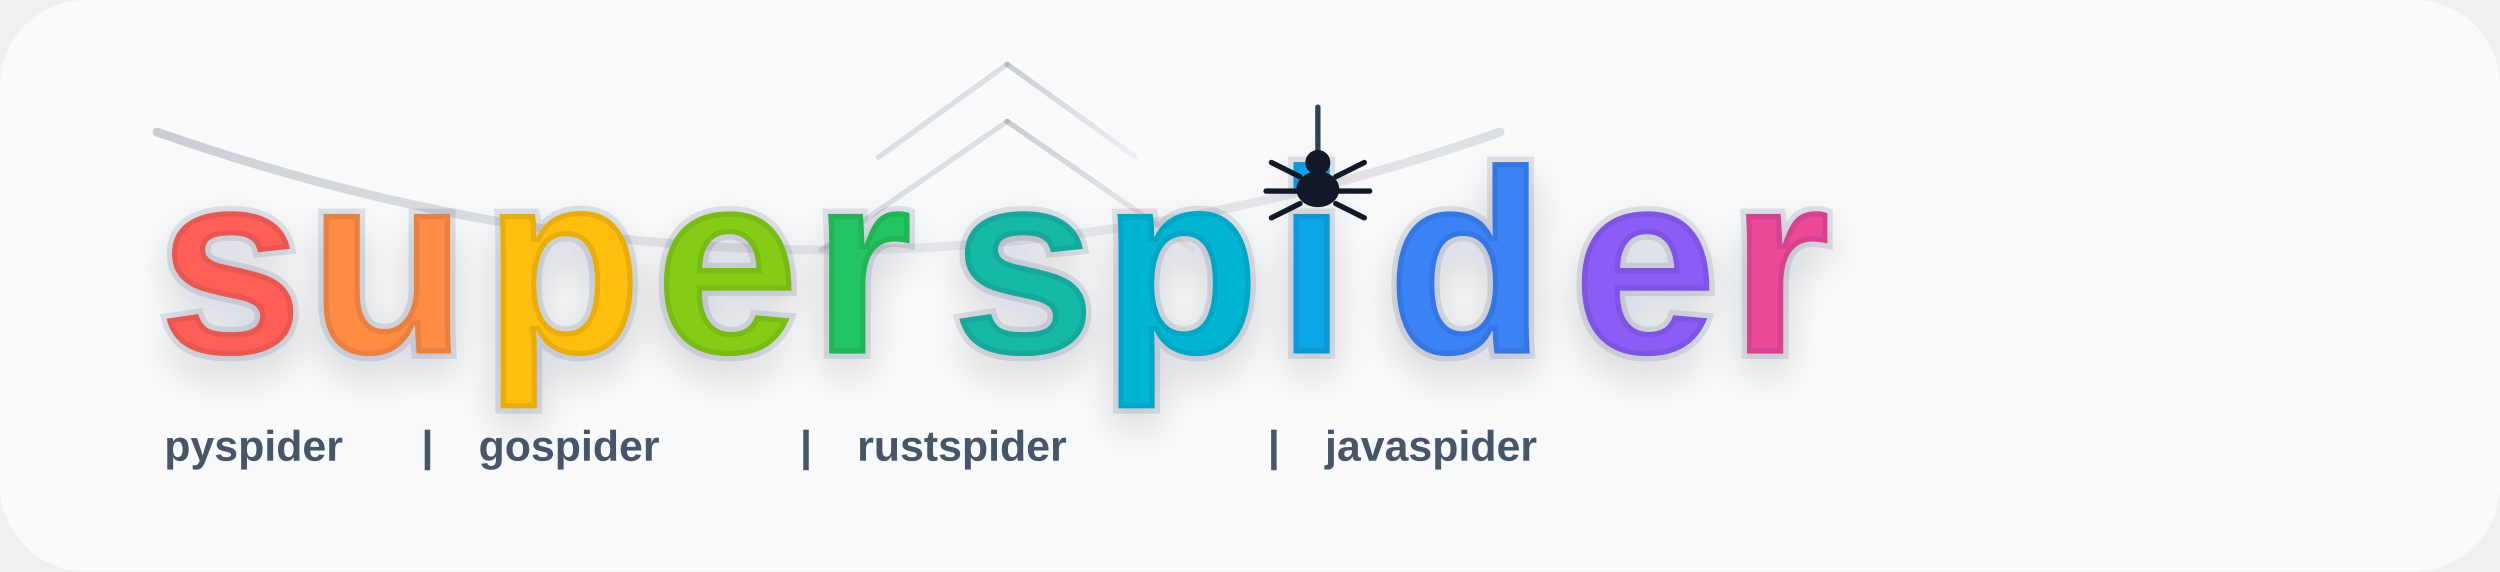
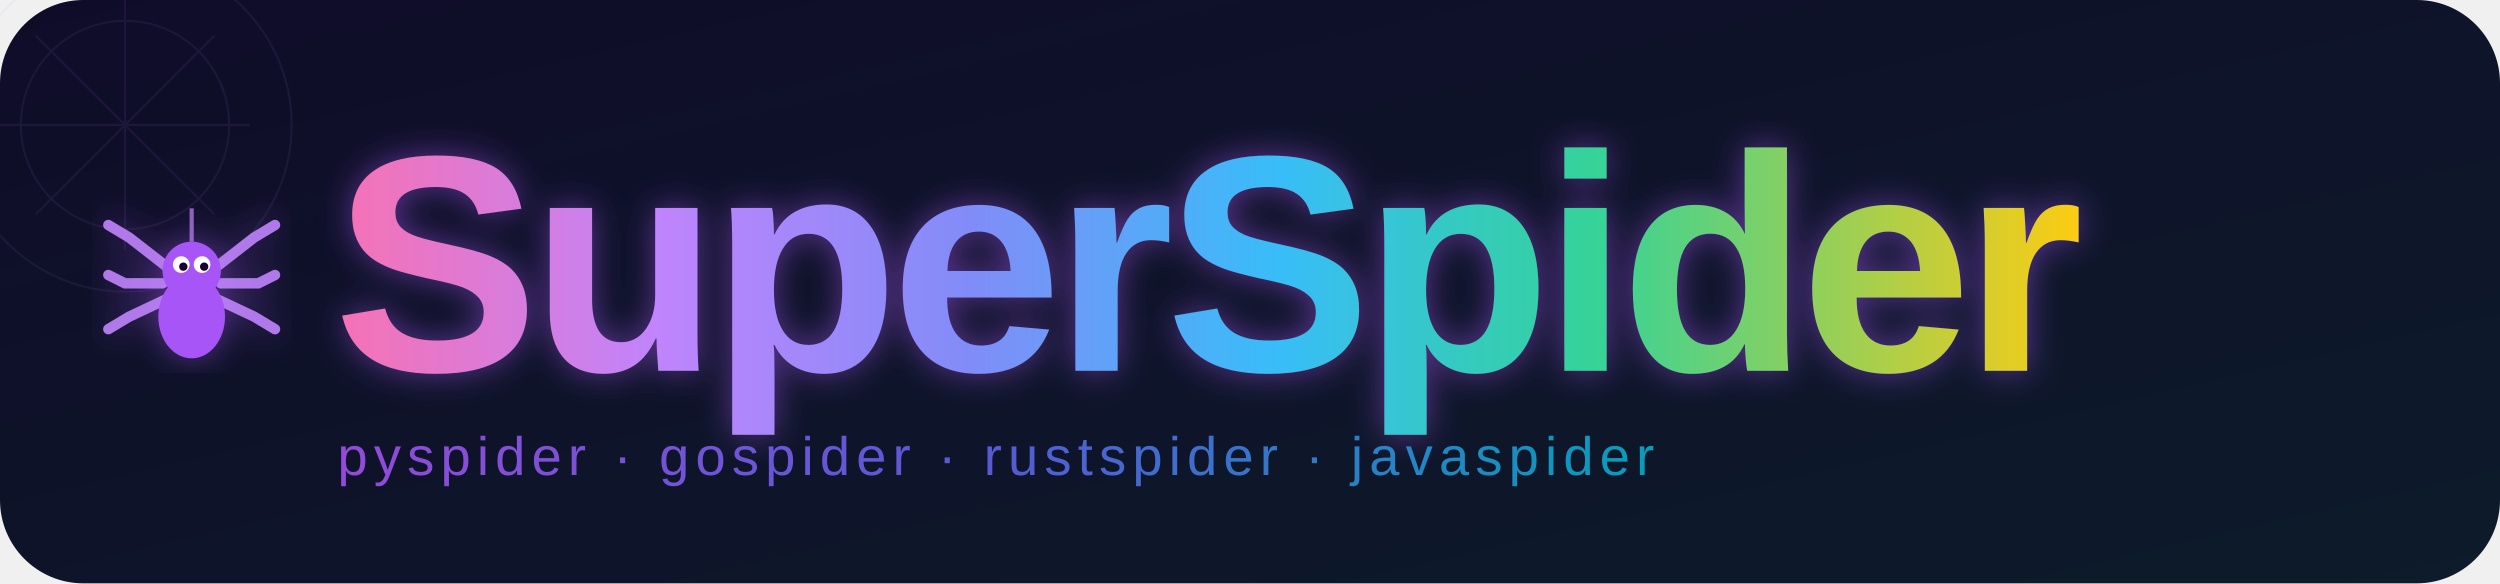
- <svg xmlns="http://www.w3.org/2000/svg" viewBox="0 0 1400 320" role="img" aria-labelledby="title desc">
+ <svg xmlns="http://www.w3.org/2000/svg" viewBox="0 0 1200 280" role="img" aria-label="SuperSpider Wordmark">
  <defs>
-     <linearGradient id="web" x1="0%" y1="0%" x2="100%" y2="100%">
-       <stop offset="0%" stop-color="#0f172a" stop-opacity="0.20" />
-       <stop offset="100%" stop-color="#0f172a" stop-opacity="0.04" />
+     <linearGradient id="bg" x1="0%" y1="0%" x2="100%" y2="100%">
+       <stop offset="0%" stop-color="#0f0c29" />
+       <stop offset="100%" stop-color="#0d1b2a" />
    </linearGradient>
-     <filter id="shadow" x="-20%" y="-30%" width="160%" height="180%">
-       <feDropShadow dx="0" dy="10" stdDeviation="12" flood-color="#0f172a" flood-opacity="0.18" />
+     <linearGradient id="textgrad" x1="0%" y1="0%" x2="100%" y2="0%">
+       <stop offset="0%" stop-color="#f472b6" />
+       <stop offset="18%" stop-color="#c084fc" />
+       <stop offset="36%" stop-color="#818cf8" />
+       <stop offset="54%" stop-color="#38bdf8" />
+       <stop offset="72%" stop-color="#34d399" />
+       <stop offset="100%" stop-color="#facc15" />
+     </linearGradient>
+     <linearGradient id="subgrad" x1="0%" y1="0%" x2="100%" y2="0%">
+       <stop offset="0%" stop-color="#a855f7" />
+       <stop offset="50%" stop-color="#6366f1" />
+       <stop offset="100%" stop-color="#06b6d4" />
+     </linearGradient>
+     <filter id="glow">
+       <feDropShadow dx="0" dy="0" stdDeviation="8" flood-color="#a855f7" flood-opacity="0.5" />
    </filter>
  </defs>
-   <rect width="1400" height="320" rx="48" fill="#f8fafc" />
-   <g fill="none" stroke="url(#web)" stroke-linecap="round">
-     <path d="M88 74c126 44 250 66 376 66s250-22 376-66" stroke-width="5" />
-     <path d="M564 36v84" stroke-width="4" />
-     <path d="M564 36l-72 52" stroke-width="3" />
-     <path d="M564 36l72 52" stroke-width="3" />
-     <path d="M564 68l-104 72" stroke-width="3" />
-     <path d="M564 68l104 72" stroke-width="3" />
+   <rect width="1200" height="280" rx="40" fill="url(#bg)" />
+   <g stroke="#c084fc" stroke-width="1" opacity="0.08" fill="none">
+     <circle cx="60" cy="60" r="80" />
+     <circle cx="60" cy="60" r="50" />
+     <line x1="60" y1="0" x2="60" y2="120" />
+     <line x1="0" y1="60" x2="120" y2="60" />
+     <line x1="17" y1="17" x2="103" y2="103" />
+     <line x1="103" y1="17" x2="17" y2="103" />
  </g>
-   <g filter="url(#shadow)" font-family="Segoe UI, Trebuchet MS, Arial, sans-serif" font-size="148" font-weight="800">
-     <text x="88" y="198" fill="#ff5f57" stroke="#0f172a" stroke-opacity="0.10" stroke-width="6">s</text>
-     <text x="172" y="198" fill="#ff8c42" stroke="#0f172a" stroke-opacity="0.10" stroke-width="6">u</text>
-     <text x="270" y="198" fill="#ffbe0b" stroke="#0f172a" stroke-opacity="0.10" stroke-width="6">p</text>
-     <text x="366" y="198" fill="#84cc16" stroke="#0f172a" stroke-opacity="0.10" stroke-width="6">e</text>
-     <text x="454" y="198" fill="#22c55e" stroke="#0f172a" stroke-opacity="0.10" stroke-width="6">r</text>
-     <text x="532" y="198" fill="#14b8a6" stroke="#0f172a" stroke-opacity="0.10" stroke-width="6">s</text>
-     <text x="616" y="198" fill="#06b6d4" stroke="#0f172a" stroke-opacity="0.10" stroke-width="6">p</text>
-     <text x="714" y="198" fill="#0ea5e9" stroke="#0f172a" stroke-opacity="0.10" stroke-width="6">i</text>
-     <text x="776" y="198" fill="#3b82f6" stroke="#0f172a" stroke-opacity="0.10" stroke-width="6">d</text>
-     <text x="880" y="198" fill="#8b5cf6" stroke="#0f172a" stroke-opacity="0.10" stroke-width="6">e</text>
-     <text x="968" y="198" fill="#ec4899" stroke="#0f172a" stroke-opacity="0.10" stroke-width="6">r</text>
+   <g transform="translate(52, 100)" filter="url(#glow)">
+     <g stroke="#c084fc" stroke-width="5" stroke-linecap="round" fill="none" opacity="0.9">
+       <path d="M28 28 L10 14 L0 8" />
+       <path d="M26 36 L8 36 L0 32" />
+       <path d="M27 44 L10 52 L0 58" />
+       <path d="M52 28 L70 14 L80 8" />
+       <path d="M54 36 L72 36 L80 32" />
+       <path d="M53 44 L70 52 L80 58" />
+     </g>
+     <ellipse cx="40" cy="52" rx="16" ry="20" fill="#a855f7" />
+     <circle cx="40" cy="30" r="14" fill="#a855f7" />
+     <circle cx="35" cy="27" r="4" fill="white" />
+     <circle cx="45" cy="27" r="4" fill="white" />
+     <circle cx="36" cy="28" r="2" fill="#1a0030" />
+     <circle cx="46" cy="28" r="2" fill="#1a0030" />
+     <line x1="40" y1="0" x2="40" y2="16" stroke="#c084fc" stroke-width="2" opacity="0.7" />
  </g>
-   <g transform="translate(738 60)">
-     <path d="M0 0v34" fill="none" stroke="#334155" stroke-width="3" stroke-linecap="round" />
-     <ellipse cx="0" cy="46" rx="12" ry="10" fill="#111827" />
-     <circle cx="0" cy="31" r="7" fill="#111827" />
-     <path d="M-10 39l-16-8M10 39l16-8M-11 47l-18 0M11 47l18 0M-10 54l-16 8M10 54l16 8" fill="none" stroke="#111827" stroke-width="3" stroke-linecap="round" />
-   </g>
-   <g font-family="Segoe UI, Arial, sans-serif" font-size="24" font-weight="600" fill="#475569">
-     <text x="92" y="258">pyspider</text>
-     <text x="236" y="258">|</text>
-     <text x="268" y="258">gospider</text>
-     <text x="448" y="258">|</text>
-     <text x="480" y="258">rustspider</text>
-     <text x="710" y="258">|</text>
-     <text x="742" y="258">javaspider</text>
-   </g>
+   <text x="160" y="178" font-family="'Segoe UI', 'SF Pro Display', 'Helvetica Neue', Arial, sans-serif" font-size="148" font-weight="900" letter-spacing="-4" fill="url(#textgrad)" filter="url(#glow)">SuperSpider</text>
+   <text x="162" y="228" font-family="'Segoe UI', 'SF Pro Display', 'Helvetica Neue', Arial, sans-serif" font-size="26" font-weight="500" letter-spacing="3" fill="url(#subgrad)" opacity="0.85">pyspider · gospider · rustspider · javaspider</text>
</svg>
